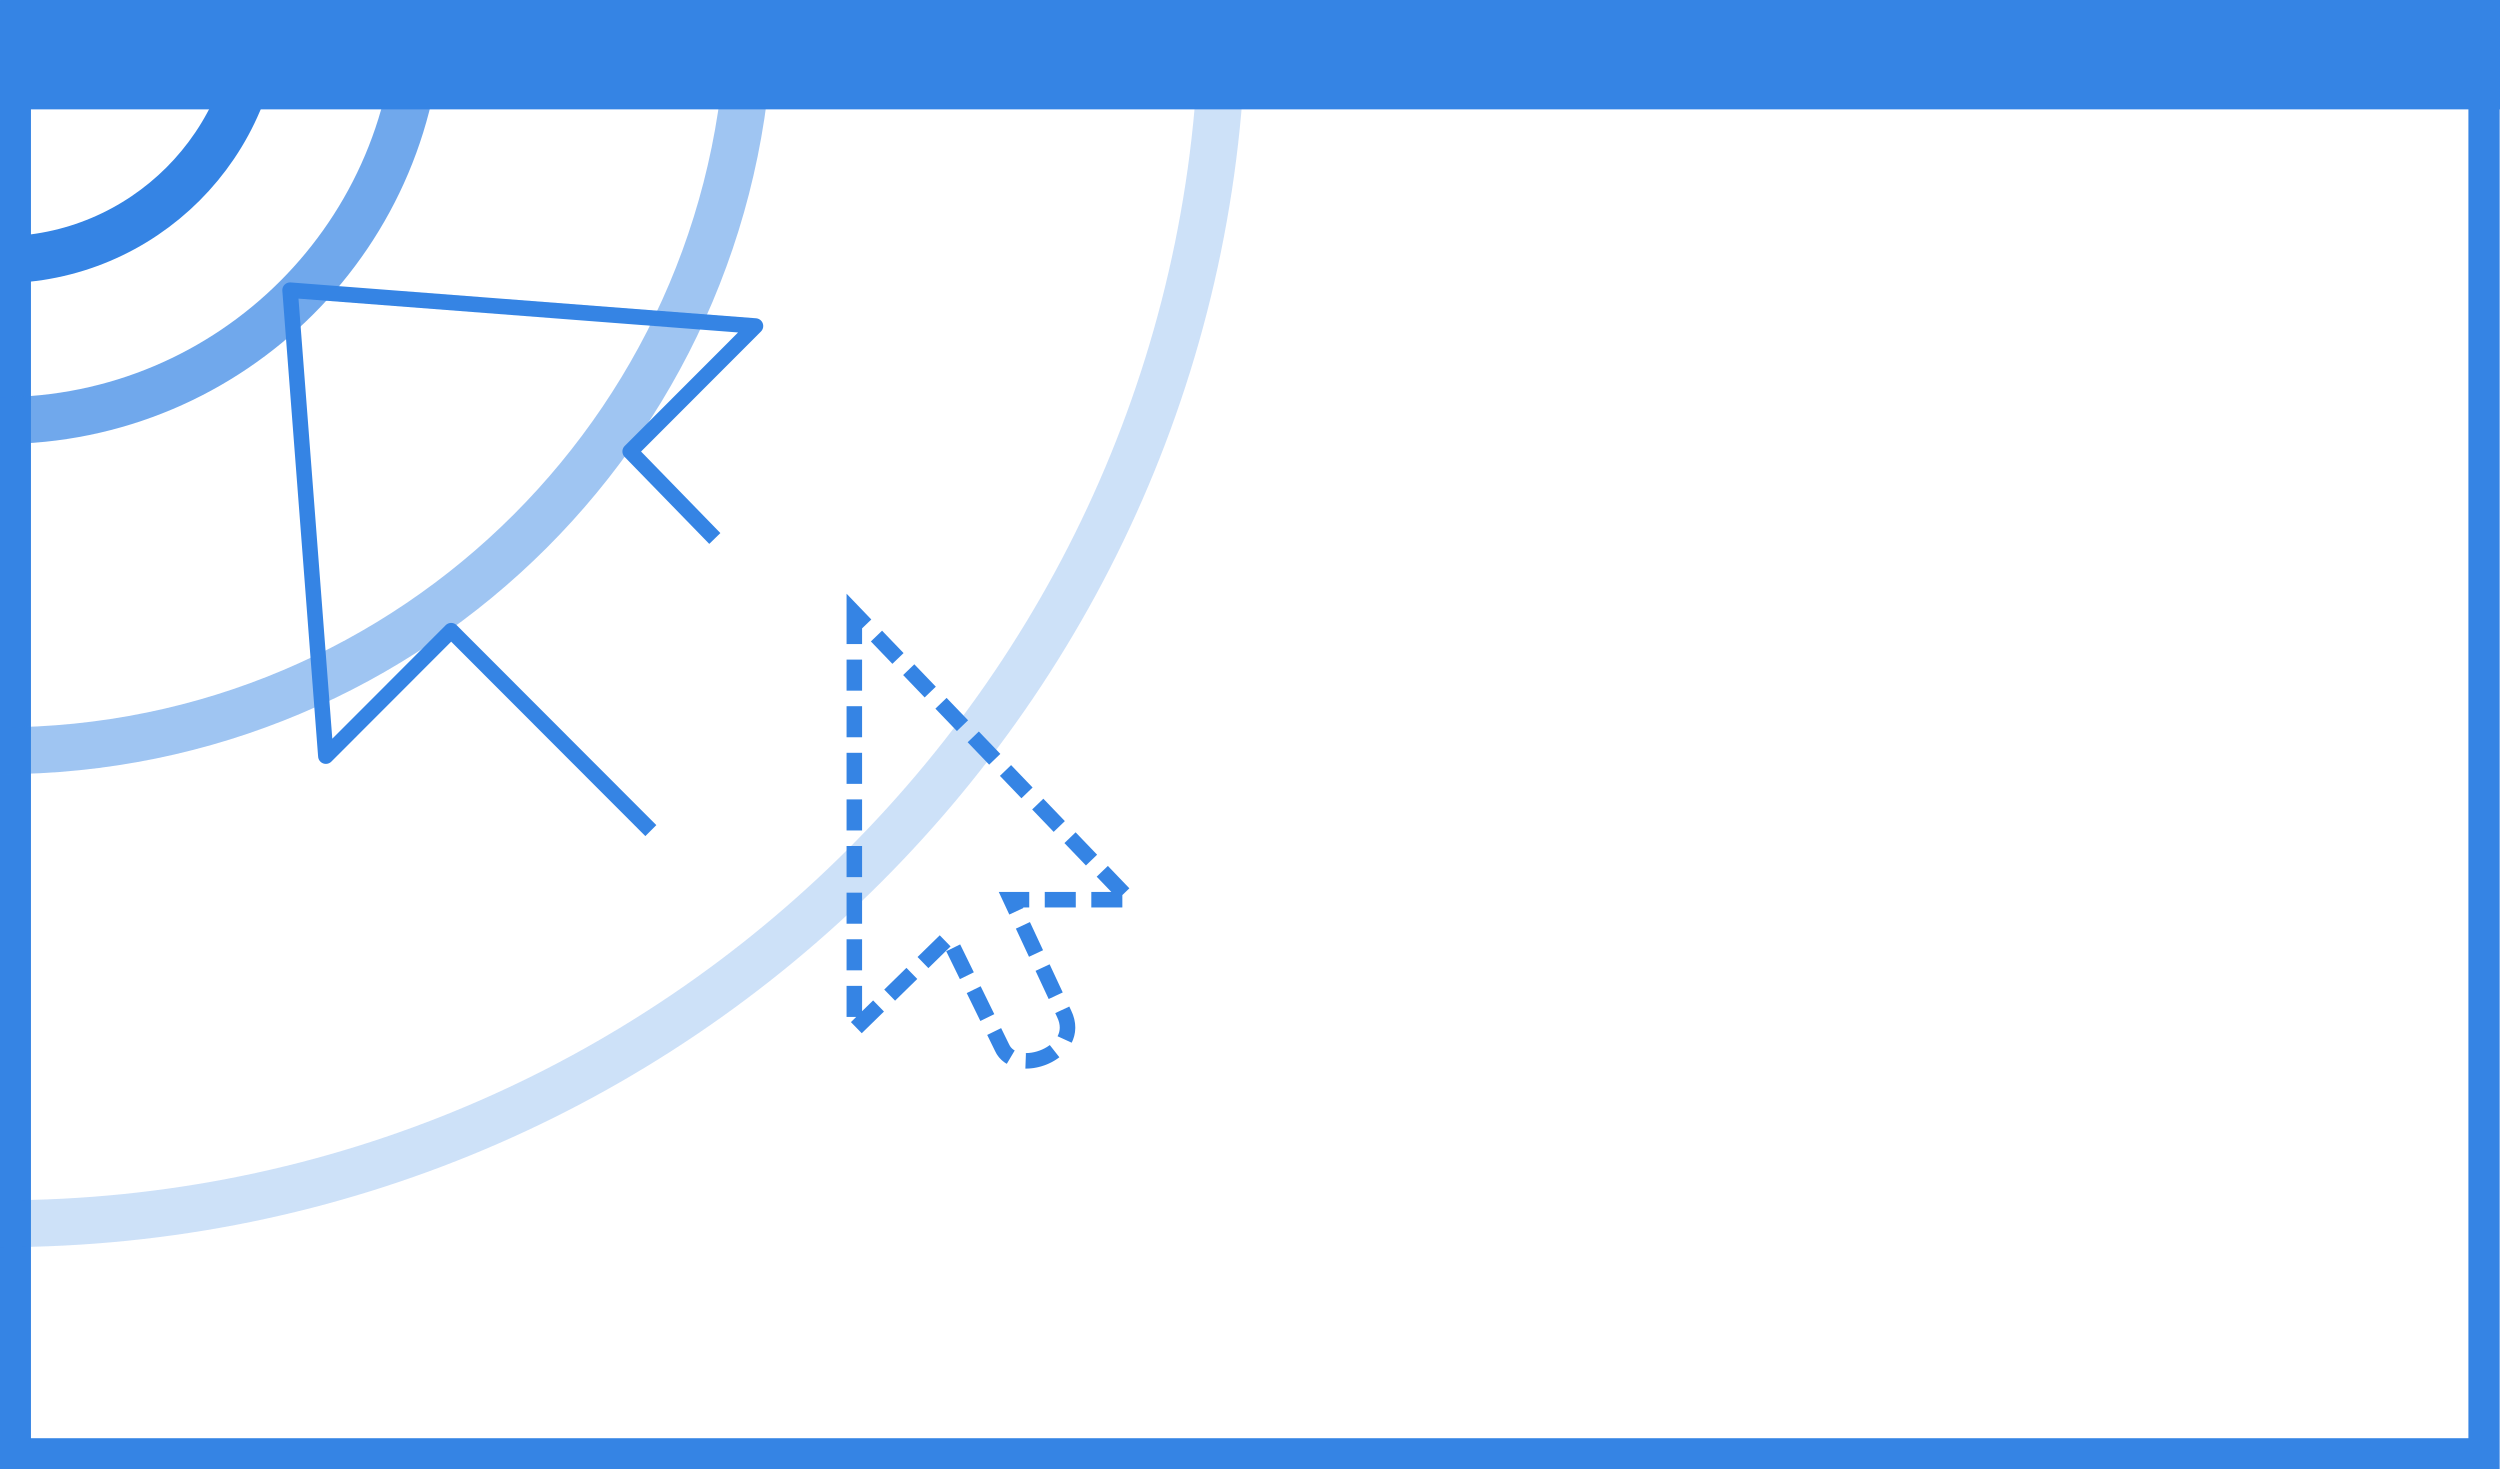
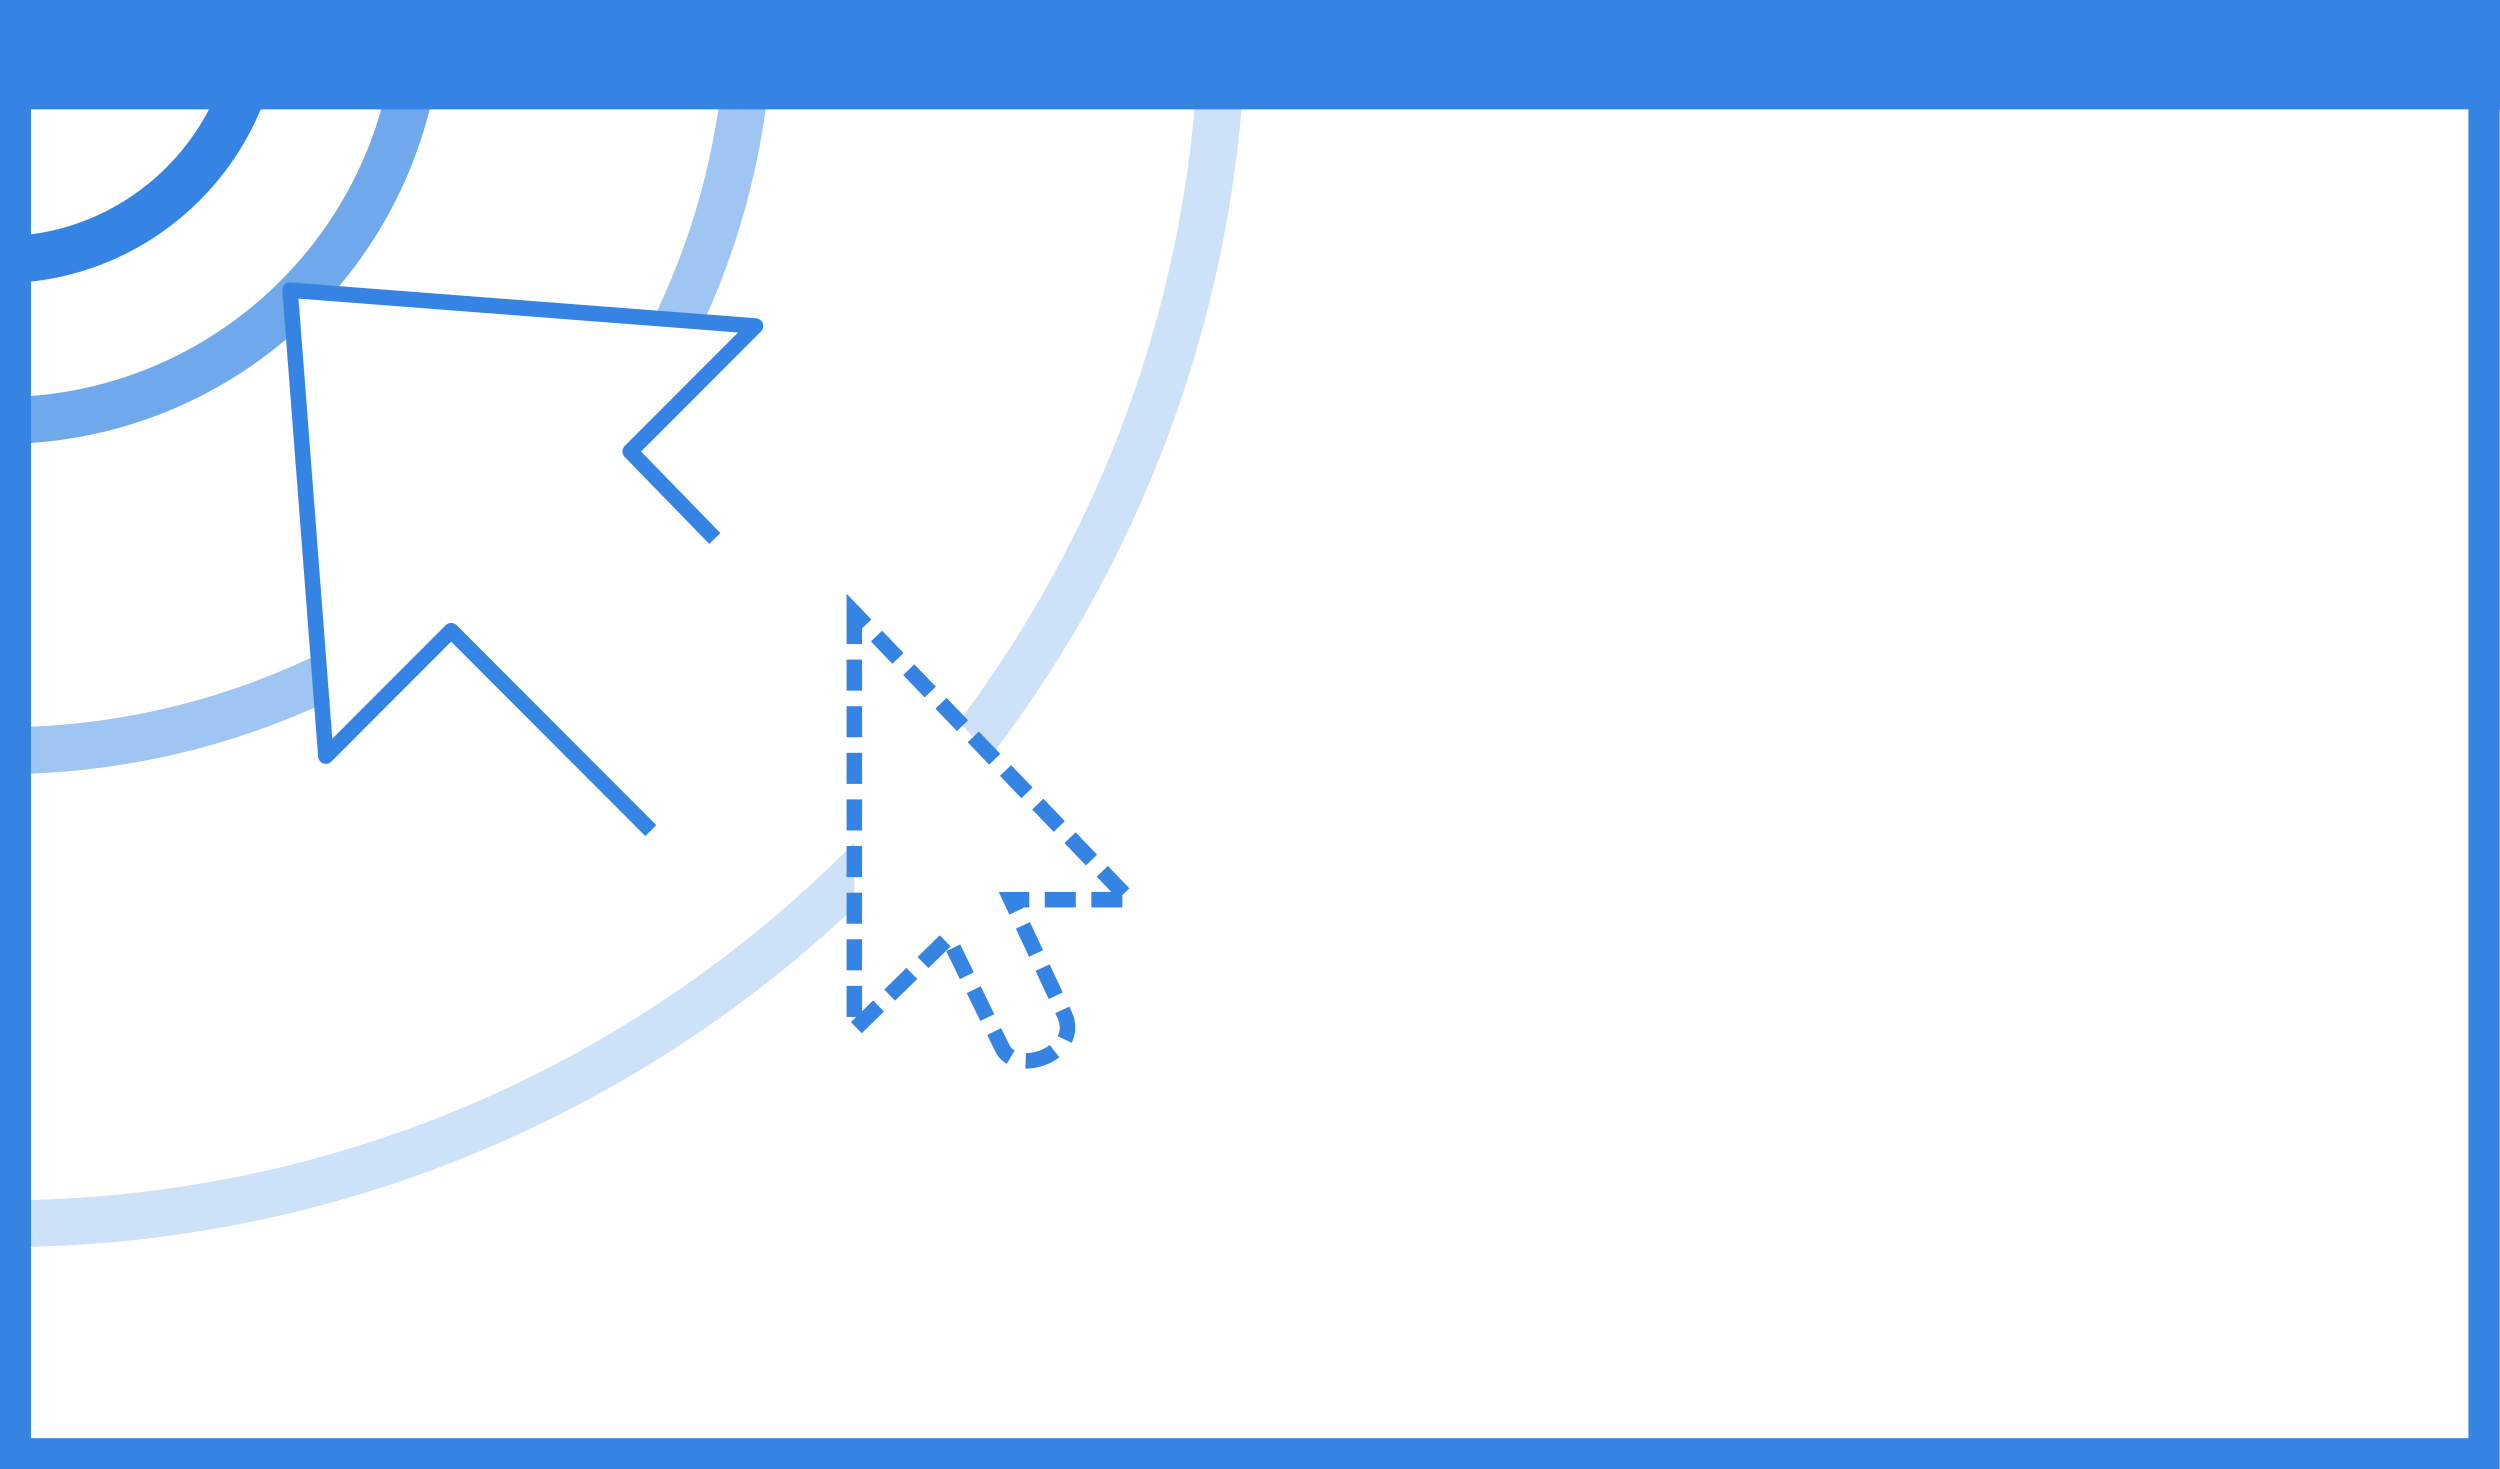
<svg xmlns="http://www.w3.org/2000/svg" width="160" height="94" viewBox="0 0 42.333 24.871">
  <defs>
    <clipPath id="a" clipPathUnits="userSpaceOnUse">
      <path style="opacity:1;vector-effect:none;fill:#3584e4;fill-opacity:1;stroke:none;stroke-width:1;stroke-linecap:butt;stroke-linejoin:miter;stroke-miterlimit:4;stroke-dasharray:none;stroke-dashoffset:0;stroke-opacity:1;marker:none;marker-start:none;marker-mid:none;marker-end:none;paint-order:normal" d="M316-4731.007h162v95H316z" />
    </clipPath>
  </defs>
  <g style="display:inline">
    <path style="opacity:1;vector-effect:none;fill:none;fill-opacity:1;stroke:#3584e4;stroke-width:2;stroke-linecap:butt;stroke-linejoin:miter;stroke-miterlimit:4;stroke-dasharray:none;stroke-dashoffset:0;stroke-opacity:1;marker:none" d="M1501.006-3631.007h158v92h-158z" transform="translate(-396.877 960.969) scale(.26458)" />
  </g>
  <g clip-path="url(#a)" transform="translate(-83.608 1251.746) scale(.26458)" style="display:inline">
-     <circle style="opacity:.249;vector-effect:none;fill:none;fill-opacity:1;stroke:#3584e4;stroke-width:3;stroke-linecap:butt;stroke-linejoin:miter;stroke-miterlimit:4;stroke-dasharray:none;stroke-dashoffset:0;stroke-opacity:1;marker:none;marker-start:none;marker-mid:none;marker-end:none;paint-order:normal" cx="316" cy="-4731.007" r="78.261" />
-     <circle r="47.992" cy="-4731.007" cx="316" style="opacity:.474;vector-effect:none;fill:none;fill-opacity:1;stroke:#3584e4;stroke-width:3;stroke-linecap:butt;stroke-linejoin:miter;stroke-miterlimit:4;stroke-dasharray:none;stroke-dashoffset:0;stroke-opacity:1;marker:none;marker-start:none;marker-mid:none;marker-end:none;paint-order:normal" />
-     <circle style="opacity:.705;vector-effect:none;fill:none;fill-opacity:1;stroke:#3584e4;stroke-width:3;stroke-linecap:butt;stroke-linejoin:miter;stroke-miterlimit:4;stroke-dasharray:none;stroke-dashoffset:0;stroke-opacity:1;marker:none;marker-start:none;marker-mid:none;marker-end:none;paint-order:normal" cx="316" cy="-4731.007" r="26.859" />
+     <path style="color:#000;opacity:.249;fill:#3584e4;stroke-width:1;-inkscape-stroke:none" d="M-.002-79.697c-44.032 0-79.76 35.725-79.76 79.758 0 44.032 35.728 79.76 79.76 79.76 21.164 0 40.396-8.27 54.678-21.733v-4.156C40.756 68.058 21.408 76.82-.002 76.82c-42.41 0-76.76-34.349-76.76-76.76 0-42.41 34.35-76.757 76.76-76.757 42.41 0 76.76 34.347 76.76 76.758 0 17.32-5.734 33.29-15.4 46.13l2.085 2.174C73.672 34.955 79.758 18.22 79.758.061c0-44.033-35.728-79.758-79.76-79.758z" transform="matrix(1.00002 0 0 1.00002 316.002 -4731.068)" />
+     <path style="color:#000;opacity:.474;fill:#3584e4;-inkscape-stroke:none" d="M316-4780.498c-27.316 0-49.492 22.176-49.492 49.492s22.176 49.49 49.492 49.49c7.56 0 14.733-1.697 21.146-4.732l-1.283-2.711a46.295 46.295 0 0 1-19.863 4.443c-25.695 0-46.492-20.795-46.492-46.49 0-25.694 20.797-46.492 46.492-46.492 25.695 0 46.492 20.798 46.492 46.492 0 7.094-1.58 13.792-4.416 19.803l2.92.835a49.266 49.266 0 0 0 4.496-20.638c0-27.316-22.176-49.492-49.492-49.492z" />
+     <path style="color:#000;opacity:.705;fill:#3584e4;-inkscape-stroke:none" d="M316-4759.365c-15.644 0-28.36 12.715-28.36 28.36 0 15.644 12.716 28.357 28.36 28.357a28.277 28.277 0 0 0 18.967-7.275l.035-2.145 2.033.082a28.273 28.273 0 0 0 7.324-19.02c0-15.644-12.715-28.36-28.359-28.36zm0 3c14.023 0 25.36 11.336 25.36 25.36a25.247 25.247 0 0 1-7.864 18.355 25.253 25.253 0 0 1-17.496 7.002c-14.023 0-25.36-11.335-25.36-25.358s11.337-25.36 25.36-25.36z" />
    <circle r="16.568" cy="-4731.007" cx="316" style="opacity:1;vector-effect:none;fill:none;fill-opacity:1;stroke:#3584e4;stroke-width:3;stroke-linecap:butt;stroke-linejoin:miter;stroke-miterlimit:4;stroke-dasharray:none;stroke-dashoffset:0;stroke-opacity:1;marker:none;marker-start:none;marker-mid:none;marker-end:none;paint-order:normal" />
  </g>
  <g style="display:inline">
    <path style="color:#000;display:inline;overflow:visible;visibility:visible;fill:none;stroke:#3584e4;stroke-width:.613;stroke-linecap:square;stroke-linejoin:round;stroke-miterlimit:4;stroke-dashoffset:.95;stroke-opacity:1;marker:none;enable-background:accumulate;fill-opacity:1" d="m275.62 271.75-3.13-3.214 4.95-4.95-18.385-1.414 1.414 18.385 4.95-4.95 7.671 7.672" transform="matrix(.42866 0 0 .42916 -106.135 -107.6)" />
    <g style="display:inline">
      <path style="color:#000;display:block;overflow:visible;visibility:visible;fill:none;fill-opacity:1;fill-rule:nonzero;stroke:#3584e4;stroke-width:.613;stroke-linecap:butt;stroke-linejoin:miter;stroke-miterlimit:10;stroke-dasharray:1.226,.613;stroke-dashoffset:0;stroke-opacity:1;marker:none;enable-background:accumulate" d="M29.691 6.634v16.44l3.712-3.624 2.122 4.331c.52 1.171 3.22.23 2.452-1.337l-2.099-4.497h4.685z" transform="matrix(.42866 0 0 .42916 1.739 7.533)" />
    </g>
  </g>
  <path style="fill:#3584e4;fill-opacity:1;stroke-width:.529;stroke-linejoin:round;stop-color:#000" d="M0 0h42.334v1.852H0z" />
</svg>
